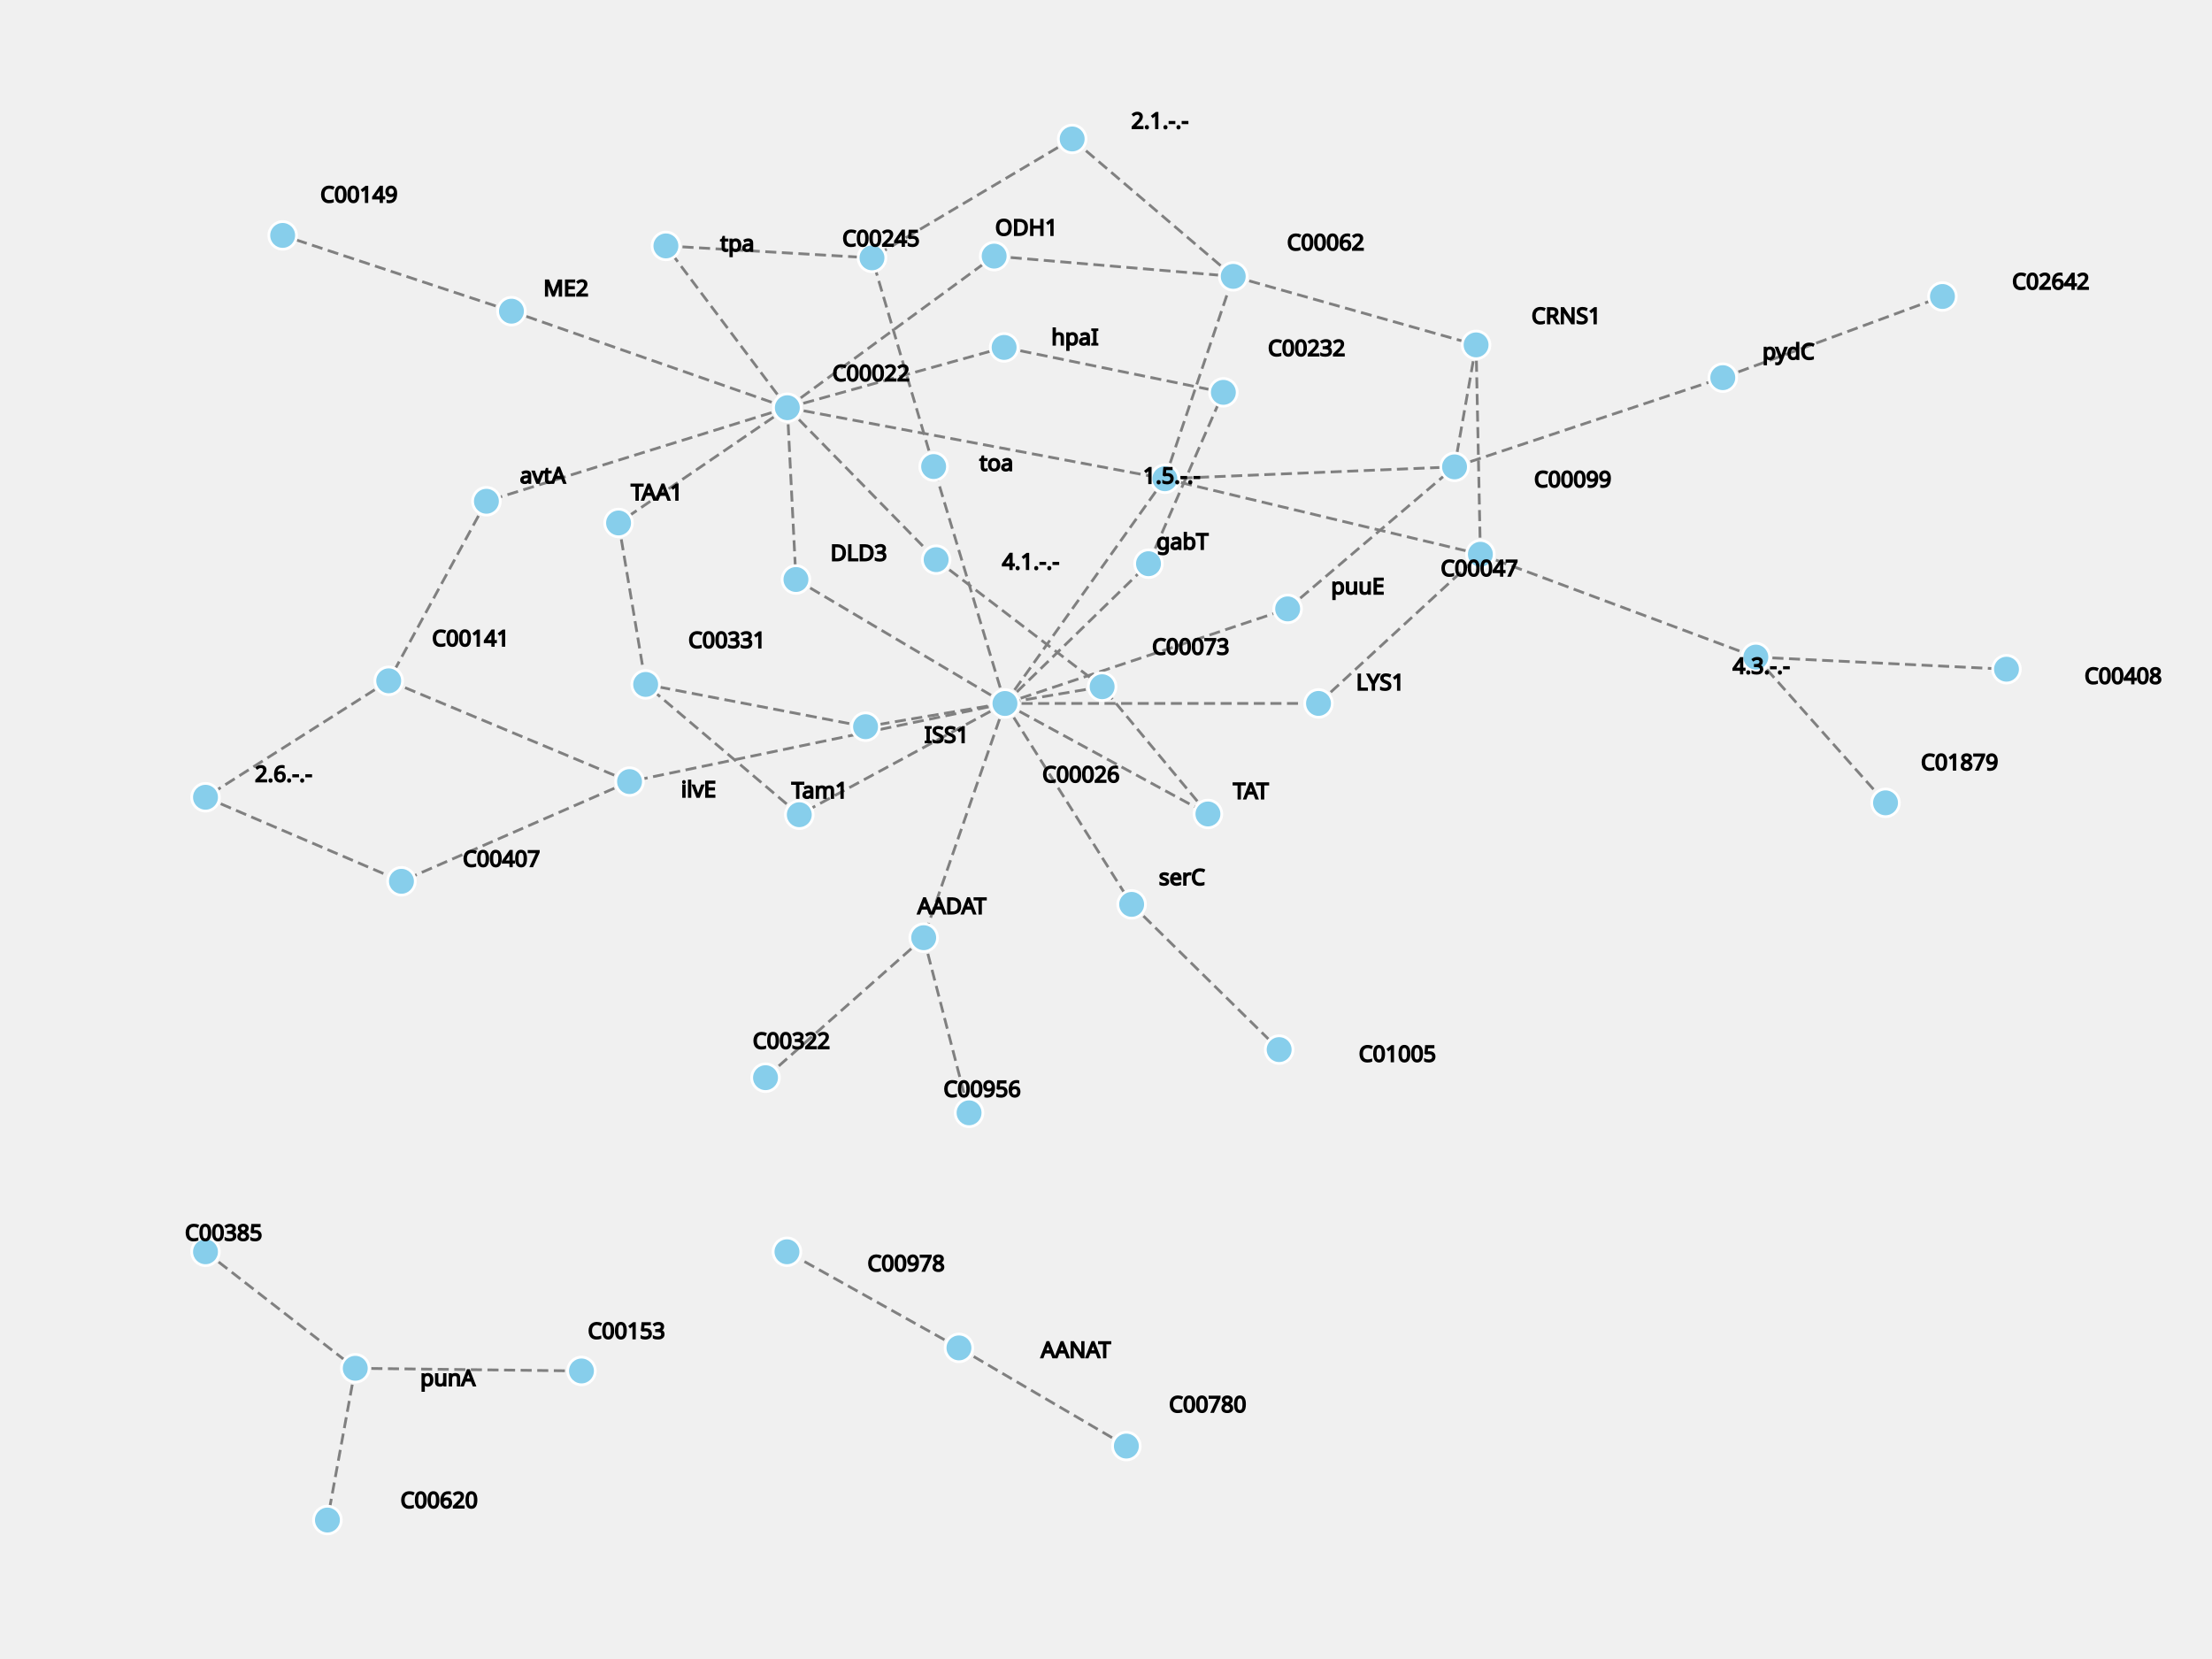
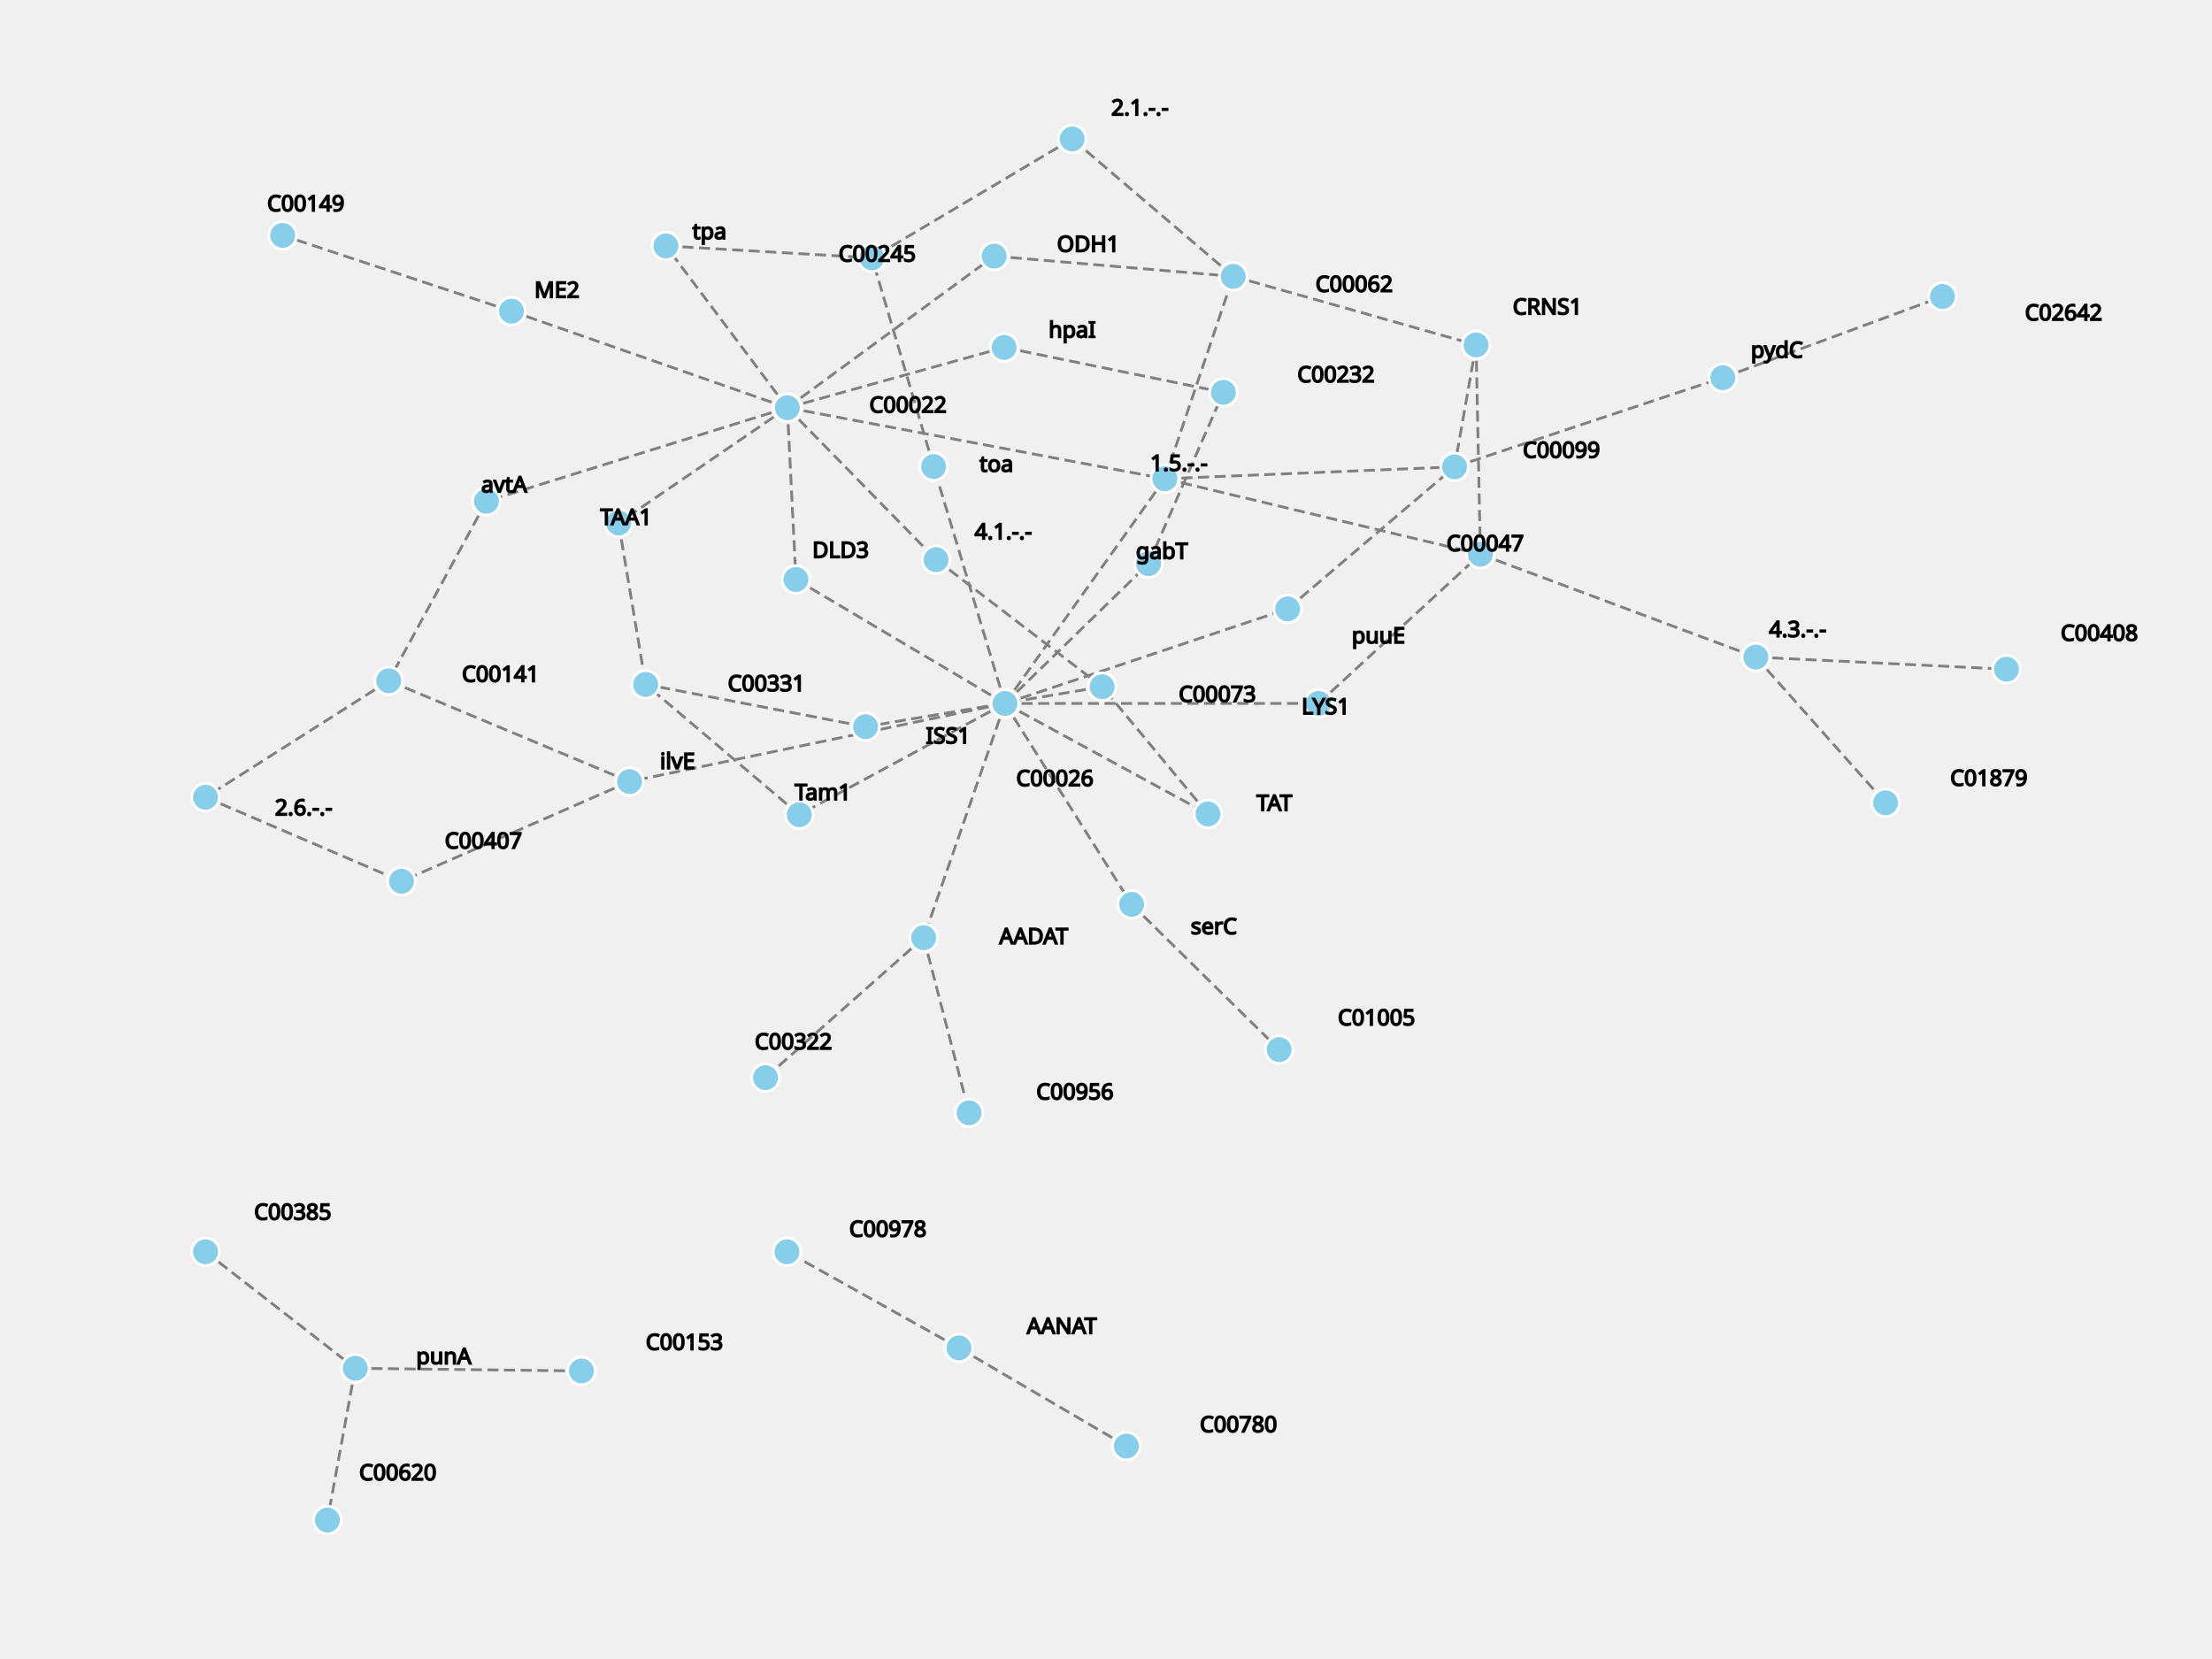
<svg xmlns="http://www.w3.org/2000/svg" width="1600px" height="1200px" viewBox="0 0 1600 1200" preserveAspectRatio="xMaxYMax">
  <style type="text/css">svg{ background: #FFFFFF; stroke: black;}</style>
  <g z-index="0">
    <line style="stroke: #808080; stroke-width: 2px; stroke-dash: dash;" z-index="0" y2="989.715" x2="256.978" y1="991.655" x1="420.589" stroke-dasharray="8 4" />
  </g>
  <g z-index="1">
    <line style="stroke: #808080; stroke-width: 2px; stroke-dash: dash;" z-index="0" y2="495.066" x2="467.024" y1="525.647" x1="626.086" stroke-dasharray="8 4" />
  </g>
  <g z-index="2">
    <line style="stroke: #808080; stroke-width: 2px; stroke-dash: dash;" z-index="0" y2="495.066" x2="467.024" y1="378.272" x1="447.425" stroke-dasharray="8 4" />
  </g>
  <g z-index="3">
    <line style="stroke: #808080; stroke-width: 2px; stroke-dash: dash;" z-index="0" y2="186.509" x2="630.736" y1="177.874" x1="481.673" stroke-dasharray="8 4" />
  </g>
  <g z-index="4">
    <line style="stroke: #808080; stroke-width: 2px; stroke-dash: dash;" z-index="0" y2="283.79" x2="884.894" y1="251.305" x1="726.315" stroke-dasharray="8 4" />
  </g>
  <g z-index="5">
    <line style="stroke: #808080; stroke-width: 2px; stroke-dash: dash;" z-index="0" y2="170.277" x2="204.464" y1="225.082" x1="369.952" stroke-dasharray="8 4" />
  </g>
  <g z-index="6">
    <line style="stroke: #808080; stroke-width: 2px; stroke-dash: dash;" z-index="0" y2="576.678" x2="148.648" y1="492.459" x1="281.166" stroke-dasharray="8 4" />
  </g>
  <g z-index="7">
    <line style="stroke: #808080; stroke-width: 2px; stroke-dash: dash;" z-index="0" y2="492.459" x2="281.166" y1="362.575" x1="351.833" stroke-dasharray="8 4" />
  </g>
  <g z-index="8">
    <line style="stroke: #808080; stroke-width: 2px; stroke-dash: dash;" z-index="0" y2="525.647" x2="626.086" y1="496.725" x1="797.208" stroke-dasharray="8 4" />
  </g>
  <g z-index="9">
    <line style="stroke: #808080; stroke-width: 2px; stroke-dash: dash;" z-index="0" y2="496.725" x2="797.208" y1="404.821" x1="677.139" stroke-dasharray="8 4" />
  </g>
  <g z-index="10">
    <line style="stroke: #808080; stroke-width: 2px; stroke-dash: dash;" z-index="0" y2="186.509" x2="630.736" y1="100.509" x1="775.532" stroke-dasharray="8 4" />
  </g>
  <g z-index="11">
    <line style="stroke: #808080; stroke-width: 2px; stroke-dash: dash;" z-index="0" y2="273.166" x2="1246.15" y1="337.705" x1="1052.117" stroke-dasharray="8 4" />
  </g>
  <g z-index="12">
    <line style="stroke: #808080; stroke-width: 2px; stroke-dash: dash;" z-index="0" y2="100.509" x2="775.532" y1="199.905" x1="892.03" stroke-dasharray="8 4" />
  </g>
  <g z-index="13">
    <line style="stroke: #808080; stroke-width: 2px; stroke-dash: dash;" z-index="0" y2="249.468" x2="1067.692" y1="199.905" x1="892.03" stroke-dasharray="8 4" />
  </g>
  <g z-index="14">
    <line style="stroke: #808080; stroke-width: 2px; stroke-dash: dash;" z-index="0" y2="580.71" x2="1363.859" y1="475.294" x1="1270.049" stroke-dasharray="8 4" />
  </g>
  <g z-index="15">
    <line style="stroke: #808080; stroke-width: 2px; stroke-dash: dash;" z-index="0" y2="484.054" x2="1451.352" y1="475.294" x1="1270.049" stroke-dasharray="8 4" />
  </g>
  <g z-index="16">
    <line style="stroke: #808080; stroke-width: 2px; stroke-dash: dash;" z-index="0" y2="337.705" x2="1052.117" y1="249.468" x1="1067.692" stroke-dasharray="8 4" />
  </g>
  <g z-index="17">
    <line style="stroke: #808080; stroke-width: 2px; stroke-dash: dash;" z-index="0" y2="475.294" x2="1270.049" y1="400.911" x1="1070.804" stroke-dasharray="8 4" />
  </g>
  <g z-index="18">
    <line style="stroke: #808080; stroke-width: 2px; stroke-dash: dash;" z-index="0" y2="249.468" x2="1067.692" y1="400.911" x1="1070.804" stroke-dasharray="8 4" />
  </g>
  <g z-index="19">
    <line style="stroke: #808080; stroke-width: 2px; stroke-dash: dash;" z-index="0" y2="905.45" x2="569.237" y1="974.968" x1="693.639" stroke-dasharray="8 4" />
  </g>
  <g z-index="20">
    <line style="stroke: #808080; stroke-width: 2px; stroke-dash: dash;" z-index="0" y2="637.462" x2="290.384" y1="576.678" x1="148.648" stroke-dasharray="8 4" />
  </g>
  <g z-index="21">
    <line style="stroke: #808080; stroke-width: 2px; stroke-dash: dash;" z-index="0" y2="974.968" x2="693.639" y1="1045.983" x1="814.736" stroke-dasharray="8 4" />
  </g>
  <g z-index="22">
    <line style="stroke: #808080; stroke-width: 2px; stroke-dash: dash;" z-index="0" y2="199.905" x2="892.03" y1="185.256" x1="719.107" stroke-dasharray="8 4" />
  </g>
  <g z-index="23">
    <line style="stroke: #808080; stroke-width: 2px; stroke-dash: dash;" z-index="0" y2="1099.491" x2="236.847" y1="989.715" x1="256.978" stroke-dasharray="8 4" />
  </g>
  <g z-index="24">
    <line style="stroke: #808080; stroke-width: 2px; stroke-dash: dash;" z-index="0" y2="989.715" x2="256.978" y1="905.45" x1="148.648" stroke-dasharray="8 4" />
  </g>
  <g z-index="25">
    <line style="stroke: #808080; stroke-width: 2px; stroke-dash: dash;" z-index="0" y2="759.204" x2="925.248" y1="654.157" x1="818.548" stroke-dasharray="8 4" />
  </g>
  <g z-index="26">
    <line style="stroke: #808080; stroke-width: 2px; stroke-dash: dash;" z-index="0" y2="495.066" x2="467.024" y1="589.303" x1="578.15" stroke-dasharray="8 4" />
  </g>
  <g z-index="27">
    <line style="stroke: #808080; stroke-width: 2px; stroke-dash: dash;" z-index="0" y2="779.516" x2="553.726" y1="678.266" x1="668.134" stroke-dasharray="8 4" />
  </g>
  <g z-index="28">
    <line style="stroke: #808080; stroke-width: 2px; stroke-dash: dash;" z-index="0" y2="804.941" x2="700.95" y1="678.266" x1="668.134" stroke-dasharray="8 4" />
  </g>
  <g z-index="29">
    <line style="stroke: #808080; stroke-width: 2px; stroke-dash: dash;" z-index="0" y2="186.509" x2="630.736" y1="337.468" x1="675.326" stroke-dasharray="8 4" />
  </g>
  <g z-index="30">
    <line style="stroke: #808080; stroke-width: 2px; stroke-dash: dash;" z-index="0" y2="283.79" x2="884.894" y1="407.74" x1="830.742" stroke-dasharray="8 4" />
  </g>
  <g z-index="31">
    <line style="stroke: #808080; stroke-width: 2px; stroke-dash: dash;" z-index="0" y2="637.462" x2="290.384" y1="565.344" x1="455.367" stroke-dasharray="8 4" />
  </g>
  <g z-index="32">
    <line style="stroke: #808080; stroke-width: 2px; stroke-dash: dash;" z-index="0" y2="492.459" x2="281.166" y1="565.344" x1="455.367" stroke-dasharray="8 4" />
  </g>
  <g z-index="33">
    <line style="stroke: #808080; stroke-width: 2px; stroke-dash: dash;" z-index="0" y2="337.705" x2="1052.117" y1="440.433" x1="931.402" stroke-dasharray="8 4" />
  </g>
  <g z-index="34">
    <line style="stroke: #808080; stroke-width: 2px; stroke-dash: dash;" z-index="0" y2="496.725" x2="797.208" y1="588.766" x1="873.735" stroke-dasharray="8 4" />
  </g>
  <g z-index="35">
    <line style="stroke: #808080; stroke-width: 2px; stroke-dash: dash;" z-index="0" y2="400.911" x2="1070.804" y1="508.801" x1="953.709" stroke-dasharray="8 4" />
  </g>
  <g z-index="36">
    <line style="stroke: #808080; stroke-width: 2px; stroke-dash: dash;" z-index="0" y2="654.157" x2="818.548" y1="508.848" x1="726.913" stroke-dasharray="8 4" />
  </g>
  <g z-index="37">
    <line style="stroke: #808080; stroke-width: 2px; stroke-dash: dash;" z-index="0" y2="589.303" x2="578.15" y1="508.848" x1="726.913" stroke-dasharray="8 4" />
  </g>
  <g z-index="38">
    <line style="stroke: #808080; stroke-width: 2px; stroke-dash: dash;" z-index="0" y2="678.266" x2="668.134" y1="508.848" x1="726.913" stroke-dasharray="8 4" />
  </g>
  <g z-index="39">
    <line style="stroke: #808080; stroke-width: 2px; stroke-dash: dash;" z-index="0" y2="337.468" x2="675.326" y1="508.848" x1="726.913" stroke-dasharray="8 4" />
  </g>
  <g z-index="40">
    <line style="stroke: #808080; stroke-width: 2px; stroke-dash: dash;" z-index="0" y2="407.74" x2="830.742" y1="508.848" x1="726.913" stroke-dasharray="8 4" />
  </g>
  <g z-index="41">
    <line style="stroke: #808080; stroke-width: 2px; stroke-dash: dash;" z-index="0" y2="565.344" x2="455.367" y1="508.848" x1="726.913" stroke-dasharray="8 4" />
  </g>
  <g z-index="42">
    <line style="stroke: #808080; stroke-width: 2px; stroke-dash: dash;" z-index="0" y2="440.433" x2="931.402" y1="508.848" x1="726.913" stroke-dasharray="8 4" />
  </g>
  <g z-index="43">
    <line style="stroke: #808080; stroke-width: 2px; stroke-dash: dash;" z-index="0" y2="588.766" x2="873.735" y1="508.848" x1="726.913" stroke-dasharray="8 4" />
  </g>
  <g z-index="44">
    <line style="stroke: #808080; stroke-width: 2px; stroke-dash: dash;" z-index="0" y2="508.801" x2="953.709" y1="508.848" x1="726.913" stroke-dasharray="8 4" />
  </g>
  <g z-index="45">
    <line style="stroke: #808080; stroke-width: 2px; stroke-dash: dash;" z-index="0" y2="346.288" x2="842.579" y1="508.848" x1="726.913" stroke-dasharray="8 4" />
  </g>
  <g z-index="46">
    <line style="stroke: #808080; stroke-width: 2px; stroke-dash: dash;" z-index="0" y2="337.705" x2="1052.117" y1="346.288" x1="842.579" stroke-dasharray="8 4" />
  </g>
  <g z-index="47">
    <line style="stroke: #808080; stroke-width: 2px; stroke-dash: dash;" z-index="0" y2="199.905" x2="892.03" y1="346.288" x1="842.579" stroke-dasharray="8 4" />
  </g>
  <g z-index="48">
    <line style="stroke: #808080; stroke-width: 2px; stroke-dash: dash;" z-index="0" y2="400.911" x2="1070.804" y1="346.288" x1="842.579" stroke-dasharray="8 4" />
  </g>
  <g z-index="49">
    <line style="stroke: #808080; stroke-width: 2px; stroke-dash: dash;" z-index="0" y2="508.848" x2="726.913" y1="419.175" x1="575.737" stroke-dasharray="8 4" />
  </g>
  <g z-index="50">
    <line style="stroke: #808080; stroke-width: 2px; stroke-dash: dash;" z-index="0" y2="378.272" x2="447.425" y1="294.913" x1="569.502" stroke-dasharray="8 4" />
  </g>
  <g z-index="51">
    <line style="stroke: #808080; stroke-width: 2px; stroke-dash: dash;" z-index="0" y2="177.874" x2="481.673" y1="294.913" x1="569.502" stroke-dasharray="8 4" />
  </g>
  <g z-index="52">
    <line style="stroke: #808080; stroke-width: 2px; stroke-dash: dash;" z-index="0" y2="251.305" x2="726.315" y1="294.913" x1="569.502" stroke-dasharray="8 4" />
  </g>
  <g z-index="53">
    <line style="stroke: #808080; stroke-width: 2px; stroke-dash: dash;" z-index="0" y2="225.082" x2="369.952" y1="294.913" x1="569.502" stroke-dasharray="8 4" />
  </g>
  <g z-index="54">
    <line style="stroke: #808080; stroke-width: 2px; stroke-dash: dash;" z-index="0" y2="362.575" x2="351.833" y1="294.913" x1="569.502" stroke-dasharray="8 4" />
  </g>
  <g z-index="55">
    <line style="stroke: #808080; stroke-width: 2px; stroke-dash: dash;" z-index="0" y2="404.821" x2="677.139" y1="294.913" x1="569.502" stroke-dasharray="8 4" />
  </g>
  <g z-index="56">
    <line style="stroke: #808080; stroke-width: 2px; stroke-dash: dash;" z-index="0" y2="185.256" x2="719.107" y1="294.913" x1="569.502" stroke-dasharray="8 4" />
  </g>
  <g z-index="57">
    <line style="stroke: #808080; stroke-width: 2px; stroke-dash: dash;" z-index="0" y2="346.288" x2="842.579" y1="294.913" x1="569.502" stroke-dasharray="8 4" />
  </g>
  <g z-index="58">
    <line style="stroke: #808080; stroke-width: 2px; stroke-dash: dash;" z-index="0" y2="419.175" x2="575.737" y1="294.913" x1="569.502" stroke-dasharray="8 4" />
  </g>
  <g z-index="59">
    <line style="stroke: #808080; stroke-width: 2px; stroke-dash: dash;" z-index="0" y2="214.461" x2="1405.043" y1="273.166" x1="1246.15" stroke-dasharray="8 4" />
  </g>
  <g z-index="60">
    <circle style="stroke: #FFFFFF; stroke-width: 2px; stroke-dash: solid;" fill="#87CEEB" stroke="stroke: #FFFFFF; stroke-width: 2px; stroke-dash: solid;" z-index="0" cy="346.288" cx="842.579" r="10" />
  </g>
  <g z-index="61">
    <circle style="stroke: #FFFFFF; stroke-width: 2px; stroke-dash: solid;" fill="#87CEEB" stroke="stroke: #FFFFFF; stroke-width: 2px; stroke-dash: solid;" z-index="0" cy="100.509" cx="775.532" r="10" />
  </g>
  <g z-index="62">
    <circle style="stroke: #FFFFFF; stroke-width: 2px; stroke-dash: solid;" fill="#87CEEB" stroke="stroke: #FFFFFF; stroke-width: 2px; stroke-dash: solid;" z-index="0" cy="576.678" cx="148.648" r="10" />
  </g>
  <g z-index="63">
    <circle style="stroke: #FFFFFF; stroke-width: 2px; stroke-dash: solid;" fill="#87CEEB" stroke="stroke: #FFFFFF; stroke-width: 2px; stroke-dash: solid;" z-index="0" cy="404.821" cx="677.139" r="10" />
  </g>
  <g z-index="64">
    <circle style="stroke: #FFFFFF; stroke-width: 2px; stroke-dash: solid;" fill="#87CEEB" stroke="stroke: #FFFFFF; stroke-width: 2px; stroke-dash: solid;" z-index="0" cy="475.294" cx="1270.049" r="10" />
  </g>
  <g z-index="65">
    <circle style="stroke: #FFFFFF; stroke-width: 2px; stroke-dash: solid;" fill="#87CEEB" stroke="stroke: #FFFFFF; stroke-width: 2px; stroke-dash: solid;" z-index="0" cy="678.266" cx="668.134" r="10" />
  </g>
  <g z-index="66">
    <circle style="stroke: #FFFFFF; stroke-width: 2px; stroke-dash: solid;" fill="#87CEEB" stroke="stroke: #FFFFFF; stroke-width: 2px; stroke-dash: solid;" z-index="0" cy="974.968" cx="693.639" r="10" />
  </g>
  <g z-index="67">
    <circle style="stroke: #FFFFFF; stroke-width: 2px; stroke-dash: solid;" fill="#87CEEB" stroke="stroke: #FFFFFF; stroke-width: 2px; stroke-dash: solid;" z-index="0" cy="362.575" cx="351.833" r="10" />
  </g>
  <g z-index="68">
    <circle style="stroke: #FFFFFF; stroke-width: 2px; stroke-dash: solid;" fill="#87CEEB" stroke="stroke: #FFFFFF; stroke-width: 2px; stroke-dash: solid;" z-index="0" cy="294.913" cx="569.502" r="10" />
  </g>
  <g z-index="69">
    <circle style="stroke: #FFFFFF; stroke-width: 2px; stroke-dash: solid;" fill="#87CEEB" stroke="stroke: #FFFFFF; stroke-width: 2px; stroke-dash: solid;" z-index="0" cy="508.848" cx="726.913" r="10" />
  </g>
  <g z-index="70">
    <circle style="stroke: #FFFFFF; stroke-width: 2px; stroke-dash: solid;" fill="#87CEEB" stroke="stroke: #FFFFFF; stroke-width: 2px; stroke-dash: solid;" z-index="0" cy="400.911" cx="1070.804" r="10" />
  </g>
  <g z-index="71">
    <circle style="stroke: #FFFFFF; stroke-width: 2px; stroke-dash: solid;" fill="#87CEEB" stroke="stroke: #FFFFFF; stroke-width: 2px; stroke-dash: solid;" z-index="0" cy="199.905" cx="892.03" r="10" />
  </g>
  <g z-index="72">
    <circle style="stroke: #FFFFFF; stroke-width: 2px; stroke-dash: solid;" fill="#87CEEB" stroke="stroke: #FFFFFF; stroke-width: 2px; stroke-dash: solid;" z-index="0" cy="496.725" cx="797.208" r="10" />
  </g>
  <g z-index="73">
    <circle style="stroke: #FFFFFF; stroke-width: 2px; stroke-dash: solid;" fill="#87CEEB" stroke="stroke: #FFFFFF; stroke-width: 2px; stroke-dash: solid;" z-index="0" cy="337.705" cx="1052.117" r="10" />
  </g>
  <g z-index="74">
    <circle style="stroke: #FFFFFF; stroke-width: 2px; stroke-dash: solid;" fill="#87CEEB" stroke="stroke: #FFFFFF; stroke-width: 2px; stroke-dash: solid;" z-index="0" cy="492.459" cx="281.166" r="10" />
  </g>
  <g z-index="75">
    <circle style="stroke: #FFFFFF; stroke-width: 2px; stroke-dash: solid;" fill="#87CEEB" stroke="stroke: #FFFFFF; stroke-width: 2px; stroke-dash: solid;" z-index="0" cy="170.277" cx="204.464" r="10" />
  </g>
  <g z-index="76">
    <circle style="stroke: #FFFFFF; stroke-width: 2px; stroke-dash: solid;" fill="#87CEEB" stroke="stroke: #FFFFFF; stroke-width: 2px; stroke-dash: solid;" z-index="0" cy="991.655" cx="420.589" r="10" />
  </g>
  <g z-index="77">
    <circle style="stroke: #FFFFFF; stroke-width: 2px; stroke-dash: solid;" fill="#87CEEB" stroke="stroke: #FFFFFF; stroke-width: 2px; stroke-dash: solid;" z-index="0" cy="283.79" cx="884.894" r="10" />
  </g>
  <g z-index="78">
    <circle style="stroke: #FFFFFF; stroke-width: 2px; stroke-dash: solid;" fill="#87CEEB" stroke="stroke: #FFFFFF; stroke-width: 2px; stroke-dash: solid;" z-index="0" cy="186.509" cx="630.736" r="10" />
  </g>
  <g z-index="79">
    <circle style="stroke: #FFFFFF; stroke-width: 2px; stroke-dash: solid;" fill="#87CEEB" stroke="stroke: #FFFFFF; stroke-width: 2px; stroke-dash: solid;" z-index="0" cy="779.516" cx="553.726" r="10" />
  </g>
  <g z-index="80">
    <circle style="stroke: #FFFFFF; stroke-width: 2px; stroke-dash: solid;" fill="#87CEEB" stroke="stroke: #FFFFFF; stroke-width: 2px; stroke-dash: solid;" z-index="0" cy="495.066" cx="467.024" r="10" />
  </g>
  <g z-index="81">
    <circle style="stroke: #FFFFFF; stroke-width: 2px; stroke-dash: solid;" fill="#87CEEB" stroke="stroke: #FFFFFF; stroke-width: 2px; stroke-dash: solid;" z-index="0" cy="905.45" cx="148.648" r="10" />
  </g>
  <g z-index="82">
    <circle style="stroke: #FFFFFF; stroke-width: 2px; stroke-dash: solid;" fill="#87CEEB" stroke="stroke: #FFFFFF; stroke-width: 2px; stroke-dash: solid;" z-index="0" cy="637.462" cx="290.384" r="10" />
  </g>
  <g z-index="83">
    <circle style="stroke: #FFFFFF; stroke-width: 2px; stroke-dash: solid;" fill="#87CEEB" stroke="stroke: #FFFFFF; stroke-width: 2px; stroke-dash: solid;" z-index="0" cy="484.054" cx="1451.352" r="10" />
  </g>
  <g z-index="84">
    <circle style="stroke: #FFFFFF; stroke-width: 2px; stroke-dash: solid;" fill="#87CEEB" stroke="stroke: #FFFFFF; stroke-width: 2px; stroke-dash: solid;" z-index="0" cy="1099.491" cx="236.847" r="10" />
  </g>
  <g z-index="85">
    <circle style="stroke: #FFFFFF; stroke-width: 2px; stroke-dash: solid;" fill="#87CEEB" stroke="stroke: #FFFFFF; stroke-width: 2px; stroke-dash: solid;" z-index="0" cy="1045.983" cx="814.736" r="10" />
  </g>
  <g z-index="86">
    <circle style="stroke: #FFFFFF; stroke-width: 2px; stroke-dash: solid;" fill="#87CEEB" stroke="stroke: #FFFFFF; stroke-width: 2px; stroke-dash: solid;" z-index="0" cy="804.941" cx="700.95" r="10" />
  </g>
  <g z-index="87">
    <circle style="stroke: #FFFFFF; stroke-width: 2px; stroke-dash: solid;" fill="#87CEEB" stroke="stroke: #FFFFFF; stroke-width: 2px; stroke-dash: solid;" z-index="0" cy="905.45" cx="569.237" r="10" />
  </g>
  <g z-index="88">
    <circle style="stroke: #FFFFFF; stroke-width: 2px; stroke-dash: solid;" fill="#87CEEB" stroke="stroke: #FFFFFF; stroke-width: 2px; stroke-dash: solid;" z-index="0" cy="759.204" cx="925.248" r="10" />
  </g>
  <g z-index="89">
    <circle style="stroke: #FFFFFF; stroke-width: 2px; stroke-dash: solid;" fill="#87CEEB" stroke="stroke: #FFFFFF; stroke-width: 2px; stroke-dash: solid;" z-index="0" cy="580.71" cx="1363.859" r="10" />
  </g>
  <g z-index="90">
    <circle style="stroke: #FFFFFF; stroke-width: 2px; stroke-dash: solid;" fill="#87CEEB" stroke="stroke: #FFFFFF; stroke-width: 2px; stroke-dash: solid;" z-index="0" cy="214.461" cx="1405.043" r="10" />
  </g>
  <g z-index="91">
    <circle style="stroke: #FFFFFF; stroke-width: 2px; stroke-dash: solid;" fill="#87CEEB" stroke="stroke: #FFFFFF; stroke-width: 2px; stroke-dash: solid;" z-index="0" cy="249.468" cx="1067.692" r="10" />
  </g>
  <g z-index="92">
    <circle style="stroke: #FFFFFF; stroke-width: 2px; stroke-dash: solid;" fill="#87CEEB" stroke="stroke: #FFFFFF; stroke-width: 2px; stroke-dash: solid;" z-index="0" cy="419.175" cx="575.737" r="10" />
  </g>
  <g z-index="93">
    <circle style="stroke: #FFFFFF; stroke-width: 2px; stroke-dash: solid;" fill="#87CEEB" stroke="stroke: #FFFFFF; stroke-width: 2px; stroke-dash: solid;" z-index="0" cy="407.74" cx="830.742" r="10" />
  </g>
  <g z-index="94">
    <circle style="stroke: #FFFFFF; stroke-width: 2px; stroke-dash: solid;" fill="#87CEEB" stroke="stroke: #FFFFFF; stroke-width: 2px; stroke-dash: solid;" z-index="0" cy="251.305" cx="726.315" r="10" />
  </g>
  <g z-index="95">
    <circle style="stroke: #FFFFFF; stroke-width: 2px; stroke-dash: solid;" fill="#87CEEB" stroke="stroke: #FFFFFF; stroke-width: 2px; stroke-dash: solid;" z-index="0" cy="565.344" cx="455.367" r="10" />
  </g>
  <g z-index="96">
    <circle style="stroke: #FFFFFF; stroke-width: 2px; stroke-dash: solid;" fill="#87CEEB" stroke="stroke: #FFFFFF; stroke-width: 2px; stroke-dash: solid;" z-index="0" cy="525.647" cx="626.086" r="10" />
  </g>
  <g z-index="97">
    <circle style="stroke: #FFFFFF; stroke-width: 2px; stroke-dash: solid;" fill="#87CEEB" stroke="stroke: #FFFFFF; stroke-width: 2px; stroke-dash: solid;" z-index="0" cy="508.801" cx="953.709" r="10" />
  </g>
  <g z-index="98">
    <circle style="stroke: #FFFFFF; stroke-width: 2px; stroke-dash: solid;" fill="#87CEEB" stroke="stroke: #FFFFFF; stroke-width: 2px; stroke-dash: solid;" z-index="0" cy="225.082" cx="369.952" r="10" />
  </g>
  <g z-index="99">
    <circle style="stroke: #FFFFFF; stroke-width: 2px; stroke-dash: solid;" fill="#87CEEB" stroke="stroke: #FFFFFF; stroke-width: 2px; stroke-dash: solid;" z-index="0" cy="185.256" cx="719.107" r="10" />
  </g>
  <g z-index="100">
    <circle style="stroke: #FFFFFF; stroke-width: 2px; stroke-dash: solid;" fill="#87CEEB" stroke="stroke: #FFFFFF; stroke-width: 2px; stroke-dash: solid;" z-index="0" cy="989.715" cx="256.978" r="10" />
  </g>
  <g z-index="101">
    <circle style="stroke: #FFFFFF; stroke-width: 2px; stroke-dash: solid;" fill="#87CEEB" stroke="stroke: #FFFFFF; stroke-width: 2px; stroke-dash: solid;" z-index="0" cy="440.433" cx="931.402" r="10" />
  </g>
  <g z-index="102">
    <circle style="stroke: #FFFFFF; stroke-width: 2px; stroke-dash: solid;" fill="#87CEEB" stroke="stroke: #FFFFFF; stroke-width: 2px; stroke-dash: solid;" z-index="0" cy="273.166" cx="1246.15" r="10" />
  </g>
  <g z-index="103">
    <circle style="stroke: #FFFFFF; stroke-width: 2px; stroke-dash: solid;" fill="#87CEEB" stroke="stroke: #FFFFFF; stroke-width: 2px; stroke-dash: solid;" z-index="0" cy="654.157" cx="818.548" r="10" />
  </g>
  <g z-index="104">
    <circle style="stroke: #FFFFFF; stroke-width: 2px; stroke-dash: solid;" fill="#87CEEB" stroke="stroke: #FFFFFF; stroke-width: 2px; stroke-dash: solid;" z-index="0" cy="378.272" cx="447.425" r="10" />
  </g>
  <g z-index="105">
    <circle style="stroke: #FFFFFF; stroke-width: 2px; stroke-dash: solid;" fill="#87CEEB" stroke="stroke: #FFFFFF; stroke-width: 2px; stroke-dash: solid;" z-index="0" cy="589.303" cx="578.15" r="10" />
  </g>
  <g z-index="106">
    <circle style="stroke: #FFFFFF; stroke-width: 2px; stroke-dash: solid;" fill="#87CEEB" stroke="stroke: #FFFFFF; stroke-width: 2px; stroke-dash: solid;" z-index="0" cy="588.766" cx="873.735" r="10" />
  </g>
  <g z-index="107">
    <circle style="stroke: #FFFFFF; stroke-width: 2px; stroke-dash: solid;" fill="#87CEEB" stroke="stroke: #FFFFFF; stroke-width: 2px; stroke-dash: solid;" z-index="0" cy="337.468" cx="675.326" r="10" />
  </g>
  <g z-index="108">
    <circle style="stroke: #FFFFFF; stroke-width: 2px; stroke-dash: solid;" fill="#87CEEB" stroke="stroke: #FFFFFF; stroke-width: 2px; stroke-dash: solid;" z-index="0" cy="177.874" cx="481.673" r="10" />
  </g>
  <g z-index="109">
-     <text style="font-style: normal;font-size: 16px;font-family: 微软雅黑;fill: #000000" z-index="0" y="349.683" x="826.787">1.5.-.-</text>
+     <text style="font-style: normal;font-size: 16px;font-family: 微软雅黑;fill: #000000" z-index="0" y="340.552" x="832.015">1.5.-.-</text>
  </g>
  <g z-index="110">
-     <text style="font-style: normal;font-size: 16px;font-family: 微软雅黑;fill: #000000" z-index="0" y="92.912" x="818.268">2.1.-.-</text>
+     <text style="font-style: normal;font-size: 16px;font-family: 微软雅黑;fill: #000000" z-index="0" y="83.407" x="803.816">2.1.-.-</text>
  </g>
  <g z-index="111">
-     <text style="font-style: normal;font-size: 16px;font-family: 微软雅黑;fill: #000000" z-index="0" y="565.435" x="184.389">2.6.-.-</text>
+     <text style="font-style: normal;font-size: 16px;font-family: 微软雅黑;fill: #000000" z-index="0" y="589.692" x="198.947">2.6.-.-</text>
  </g>
  <g z-index="112">
-     <text style="font-style: normal;font-size: 16px;font-family: 微软雅黑;fill: #000000" z-index="0" y="411.825" x="724.807">4.1.-.-</text>
+     <text style="font-style: normal;font-size: 16px;font-family: 微软雅黑;fill: #000000" z-index="0" y="390.046" x="704.996">4.1.-.-</text>
  </g>
  <g z-index="113">
-     <text style="font-style: normal;font-size: 16px;font-family: 微软雅黑;fill: #000000" z-index="0" y="487.301" x="1253.27">4.3.-.-</text>
+     <text style="font-style: normal;font-size: 16px;font-family: 微软雅黑;fill: #000000" z-index="0" y="460.701" x="1279.62">4.3.-.-</text>
  </g>
  <g z-index="114">
-     <text style="font-style: normal;font-size: 16px;font-family: 微软雅黑;fill: #000000" z-index="0" y="660.981" x="663.635">AADAT</text>
+     <text style="font-style: normal;font-size: 16px;font-family: 微软雅黑;fill: #000000" z-index="0" y="682.81" x="722.791">AADAT</text>
  </g>
  <g z-index="115">
-     <text style="font-style: normal;font-size: 16px;font-family: 微软雅黑;fill: #000000" z-index="0" y="982.021" x="752.881">AANAT</text>
+     <text style="font-style: normal;font-size: 16px;font-family: 微软雅黑;fill: #000000" z-index="0" y="964.708" x="742.764">AANAT</text>
  </g>
  <g z-index="116">
-     <text style="font-style: normal;font-size: 16px;font-family: 微软雅黑;fill: #000000" z-index="0" y="349.482" x="376.067">avtA</text>
+     <text style="font-style: normal;font-size: 16px;font-family: 微软雅黑;fill: #000000" z-index="0" y="356.054" x="348.101">avtA</text>
  </g>
  <g z-index="117">
-     <text style="font-style: normal;font-size: 16px;font-family: 微软雅黑;fill: #000000" z-index="0" y="275.526" x="602.116">C00022</text>
+     <text style="font-style: normal;font-size: 16px;font-family: 微软雅黑;fill: #000000" z-index="0" y="298.392" x="628.826">C00022</text>
  </g>
  <g z-index="118">
-     <text style="font-style: normal;font-size: 16px;font-family: 微软雅黑;fill: #000000" z-index="0" y="565.787" x="753.962">C00026</text>
+     <text style="font-style: normal;font-size: 16px;font-family: 微软雅黑;fill: #000000" z-index="0" y="568.513" x="735.048">C00026</text>
  </g>
  <g z-index="119">
-     <text style="font-style: normal;font-size: 16px;font-family: 微软雅黑;fill: #000000" z-index="0" y="416.63" x="1042.123">C00047</text>
+     <text style="font-style: normal;font-size: 16px;font-family: 微软雅黑;fill: #000000" z-index="0" y="398.571" x="1046.345">C00047</text>
  </g>
  <g z-index="120">
-     <text style="font-style: normal;font-size: 16px;font-family: 微软雅黑;fill: #000000" z-index="0" y="180.927" x="930.962">C00062</text>
+     <text style="font-style: normal;font-size: 16px;font-family: 微软雅黑;fill: #000000" z-index="0" y="211.05" x="951.561">C00062</text>
  </g>
  <g z-index="121">
-     <text style="font-style: normal;font-size: 16px;font-family: 微软雅黑;fill: #000000" z-index="0" y="473.388" x="833.335">C00073</text>
+     <text style="font-style: normal;font-size: 16px;font-family: 微软雅黑;fill: #000000" z-index="0" y="507.672" x="852.6">C00073</text>
  </g>
  <g z-index="122">
-     <text style="font-style: normal;font-size: 16px;font-family: 微软雅黑;fill: #000000" z-index="0" y="352.314" x="1109.673">C00099</text>
+     <text style="font-style: normal;font-size: 16px;font-family: 微软雅黑;fill: #000000" z-index="0" y="331.08" x="1101.48">C00099</text>
  </g>
  <g z-index="123">
-     <text style="font-style: normal;font-size: 16px;font-family: 微软雅黑;fill: #000000" z-index="0" y="467.303" x="312.52">C00141</text>
+     <text style="font-style: normal;font-size: 16px;font-family: 微软雅黑;fill: #000000" z-index="0" y="493.111" x="334.136">C00141</text>
  </g>
  <g z-index="124">
-     <text style="font-style: normal;font-size: 16px;font-family: 微软雅黑;fill: #000000" z-index="0" y="146.328" x="231.738">C00149</text>
+     <text style="font-style: normal;font-size: 16px;font-family: 微软雅黑;fill: #000000" z-index="0" y="152.737" x="193.266">C00149</text>
  </g>
  <g z-index="125">
-     <text style="font-style: normal;font-size: 16px;font-family: 微软雅黑;fill: #000000" z-index="0" y="968.273" x="425.246">C00153</text>
+     <text style="font-style: normal;font-size: 16px;font-family: 微软雅黑;fill: #000000" z-index="0" y="976.343" x="467.128">C00153</text>
  </g>
  <g z-index="126">
-     <text style="font-style: normal;font-size: 16px;font-family: 微软雅黑;fill: #000000" z-index="0" y="257.39" x="917.163">C00232</text>
+     <text style="font-style: normal;font-size: 16px;font-family: 微软雅黑;fill: #000000" z-index="0" y="276.425" x="938.41">C00232</text>
  </g>
  <g z-index="127">
-     <text style="font-style: normal;font-size: 16px;font-family: 微软雅黑;fill: #000000" z-index="0" y="178.043" x="609.312">C00245</text>
+     <text style="font-style: normal;font-size: 16px;font-family: 微软雅黑;fill: #000000" z-index="0" y="189.117" x="606.55">C00245</text>
  </g>
  <g z-index="128">
-     <text style="font-style: normal;font-size: 16px;font-family: 微软雅黑;fill: #000000" z-index="0" y="758.487" x="544.493">C00322</text>
+     <text style="font-style: normal;font-size: 16px;font-family: 微软雅黑;fill: #000000" z-index="0" y="758.964" x="545.936">C00322</text>
  </g>
  <g z-index="129">
-     <text style="font-style: normal;font-size: 16px;font-family: 微软雅黑;fill: #000000" z-index="0" y="468.578" x="497.91">C00331</text>
+     <text style="font-style: normal;font-size: 16px;font-family: 微软雅黑;fill: #000000" z-index="0" y="499.891" x="526.443">C00331</text>
  </g>
  <g z-index="130">
-     <text style="font-style: normal;font-size: 16px;font-family: 微软雅黑;fill: #000000" z-index="0" y="897.263" x="133.812">C00385</text>
+     <text style="font-style: normal;font-size: 16px;font-family: 微软雅黑;fill: #000000" z-index="0" y="882.205" x="183.815">C00385</text>
  </g>
  <g z-index="131">
-     <text style="font-style: normal;font-size: 16px;font-family: 微软雅黑;fill: #000000" z-index="0" y="626.774" x="334.767">C00407</text>
+     <text style="font-style: normal;font-size: 16px;font-family: 微软雅黑;fill: #000000" z-index="0" y="613.685" x="321.735">C00407</text>
  </g>
  <g z-index="132">
-     <text style="font-style: normal;font-size: 16px;font-family: 微软雅黑;fill: #000000" z-index="0" y="494.519" x="1507.824">C00408</text>
+     <text style="font-style: normal;font-size: 16px;font-family: 微软雅黑;fill: #000000" z-index="0" y="463.433" x="1490.561">C00408</text>
  </g>
  <g z-index="133">
-     <text style="font-style: normal;font-size: 16px;font-family: 微软雅黑;fill: #000000" z-index="0" y="1090.719" x="289.69">C00620</text>
+     <text style="font-style: normal;font-size: 16px;font-family: 微软雅黑;fill: #000000" z-index="0" y="1070.648" x="259.821">C00620</text>
  </g>
  <g z-index="134">
-     <text style="font-style: normal;font-size: 16px;font-family: 微软雅黑;fill: #000000" z-index="0" y="1021.45" x="845.59">C00780</text>
+     <text style="font-style: normal;font-size: 16px;font-family: 微软雅黑;fill: #000000" z-index="0" y="1035.866" x="867.868">C00780</text>
  </g>
  <g z-index="135">
-     <text style="font-style: normal;font-size: 16px;font-family: 微软雅黑;fill: #000000" z-index="0" y="793.328" x="682.486">C00956</text>
+     <text style="font-style: normal;font-size: 16px;font-family: 微软雅黑;fill: #000000" z-index="0" y="795.232" x="749.596">C00956</text>
  </g>
  <g z-index="136">
-     <text style="font-style: normal;font-size: 16px;font-family: 微软雅黑;fill: #000000" z-index="0" y="919.428" x="627.482">C00978</text>
+     <text style="font-style: normal;font-size: 16px;font-family: 微软雅黑;fill: #000000" z-index="0" y="894.502" x="614.265">C00978</text>
  </g>
  <g z-index="137">
-     <text style="font-style: normal;font-size: 16px;font-family: 微软雅黑;fill: #000000" z-index="0" y="767.896" x="982.863">C01005</text>
+     <text style="font-style: normal;font-size: 16px;font-family: 微软雅黑;fill: #000000" z-index="0" y="741.591" x="967.707">C01005</text>
  </g>
  <g z-index="138">
-     <text style="font-style: normal;font-size: 16px;font-family: 微软雅黑;fill: #000000" z-index="0" y="556.961" x="1389.495">C01879</text>
+     <text style="font-style: normal;font-size: 16px;font-family: 微软雅黑;fill: #000000" z-index="0" y="568.296" x="1410.669">C01879</text>
  </g>
  <g z-index="139">
-     <text style="font-style: normal;font-size: 16px;font-family: 微软雅黑;fill: #000000" z-index="0" y="209.211" x="1455.455">C02642</text>
+     <text style="font-style: normal;font-size: 16px;font-family: 微软雅黑;fill: #000000" z-index="0" y="231.683" x="1464.702">C02642</text>
  </g>
  <g z-index="140">
-     <text style="font-style: normal;font-size: 16px;font-family: 微软雅黑;fill: #000000" z-index="0" y="234.083" x="1107.816">CRNS1</text>
+     <text style="font-style: normal;font-size: 16px;font-family: 微软雅黑;fill: #000000" z-index="0" y="227.438" x="1094.231">CRNS1</text>
  </g>
  <g z-index="141">
-     <text style="font-style: normal;font-size: 16px;font-family: 微软雅黑;fill: #000000" z-index="0" y="405.569" x="600.727">DLD3</text>
+     <text style="font-style: normal;font-size: 16px;font-family: 微软雅黑;fill: #000000" z-index="0" y="403.43" x="587.599">DLD3</text>
  </g>
  <g z-index="142">
-     <text style="font-style: normal;font-size: 16px;font-family: 微软雅黑;fill: #000000" z-index="0" y="397.331" x="836.532">gabT</text>
+     <text style="font-style: normal;font-size: 16px;font-family: 微软雅黑;fill: #000000" z-index="0" y="404.149" x="821.66">gabT</text>
  </g>
  <g z-index="143">
-     <text style="font-style: normal;font-size: 16px;font-family: 微软雅黑;fill: #000000" z-index="0" y="249.475" x="760.497">hpaI</text>
+     <text style="font-style: normal;font-size: 16px;font-family: 微软雅黑;fill: #000000" z-index="0" y="244.118" x="758.52">hpaI</text>
  </g>
  <g z-index="144">
-     <text style="font-style: normal;font-size: 16px;font-family: 微软雅黑;fill: #000000" z-index="0" y="576.563" x="492.635">ilvE</text>
+     <text style="font-style: normal;font-size: 16px;font-family: 微软雅黑;fill: #000000" z-index="0" y="556.14" x="477.393">ilvE</text>
  </g>
  <g z-index="145">
-     <text style="font-style: normal;font-size: 16px;font-family: 微软雅黑;fill: #000000" z-index="0" y="537.16" x="668.661">ISS1</text>
+     <text style="font-style: normal;font-size: 16px;font-family: 微软雅黑;fill: #000000" z-index="0" y="537.732" x="669.711">ISS1</text>
  </g>
  <g z-index="146">
-     <text style="font-style: normal;font-size: 16px;font-family: 微软雅黑;fill: #000000" z-index="0" y="499.115" x="980.963">LYS1</text>
+     <text style="font-style: normal;font-size: 16px;font-family: 微软雅黑;fill: #000000" z-index="0" y="516.571" x="941.489">LYS1</text>
  </g>
  <g z-index="147">
-     <text style="font-style: normal;font-size: 16px;font-family: 微软雅黑;fill: #000000" z-index="0" y="214.059" x="393.122">ME2</text>
+     <text style="font-style: normal;font-size: 16px;font-family: 微软雅黑;fill: #000000" z-index="0" y="215.282" x="386.584">ME2</text>
  </g>
  <g z-index="148">
-     <text style="font-style: normal;font-size: 16px;font-family: 微软雅黑;fill: #000000" z-index="0" y="170.204" x="719.877">ODH1</text>
+     <text style="font-style: normal;font-size: 16px;font-family: 微软雅黑;fill: #000000" z-index="0" y="182.073" x="764.542">ODH1</text>
  </g>
  <g z-index="149">
-     <text style="font-style: normal;font-size: 16px;font-family: 微软雅黑;fill: #000000" z-index="0" y="1002.357" x="304.034">punA</text>
+     <text style="font-style: normal;font-size: 16px;font-family: 微软雅黑;fill: #000000" z-index="0" y="986.615" x="301.074">punA</text>
  </g>
  <g z-index="150">
-     <text style="font-style: normal;font-size: 16px;font-family: 微软雅黑;fill: #000000" z-index="0" y="429.698" x="962.855">puuE</text>
+     <text style="font-style: normal;font-size: 16px;font-family: 微软雅黑;fill: #000000" z-index="0" y="465.249" x="977.808">puuE</text>
  </g>
  <g z-index="151">
-     <text style="font-style: normal;font-size: 16px;font-family: 微软雅黑;fill: #000000" z-index="0" y="259.893" x="1274.849">pydC</text>
+     <text style="font-style: normal;font-size: 16px;font-family: 微软雅黑;fill: #000000" z-index="0" y="258.701" x="1266.475">pydC</text>
  </g>
  <g z-index="152">
-     <text style="font-style: normal;font-size: 16px;font-family: 微软雅黑;fill: #000000" z-index="0" y="640.143" x="838.286">serC</text>
+     <text style="font-style: normal;font-size: 16px;font-family: 微软雅黑;fill: #000000" z-index="0" y="675.623" x="861.318">serC</text>
  </g>
  <g z-index="153">
-     <text style="font-style: normal;font-size: 16px;font-family: 微软雅黑;fill: #000000" z-index="0" y="361.688" x="456.394">TAA1</text>
+     <text style="font-style: normal;font-size: 16px;font-family: 微软雅黑;fill: #000000" z-index="0" y="379.589" x="434.16">TAA1</text>
  </g>
  <g z-index="154">
-     <text style="font-style: normal;font-size: 16px;font-family: 微软雅黑;fill: #000000" z-index="0" y="577.318" x="572.571">Tam1</text>
+     <text style="font-style: normal;font-size: 16px;font-family: 微软雅黑;fill: #000000" z-index="0" y="578.633" x="574.89">Tam1</text>
  </g>
  <g z-index="155">
-     <text style="font-style: normal;font-size: 16px;font-family: 微软雅黑;fill: #000000" z-index="0" y="577.799" x="891.92">TAT</text>
+     <text style="font-style: normal;font-size: 16px;font-family: 微软雅黑;fill: #000000" z-index="0" y="586.428" x="908.894">TAT</text>
  </g>
  <g z-index="156">
-     <text style="font-style: normal;font-size: 16px;font-family: 微软雅黑;fill: #000000" z-index="0" y="340.468" x="708.461">toa</text>
+     <text style="font-style: normal;font-size: 16px;font-family: 微软雅黑;fill: #000000" z-index="0" y="341.155" x="708.493">toa</text>
  </g>
  <g z-index="157">
-     <text style="font-style: normal;font-size: 16px;font-family: 微软雅黑;fill: #000000" z-index="0" y="181.683" x="520.991">tpa</text>
+     <text style="font-style: normal;font-size: 16px;font-family: 微软雅黑;fill: #000000" z-index="0" y="172.896" x="500.867">tpa</text>
  </g>
</svg>
